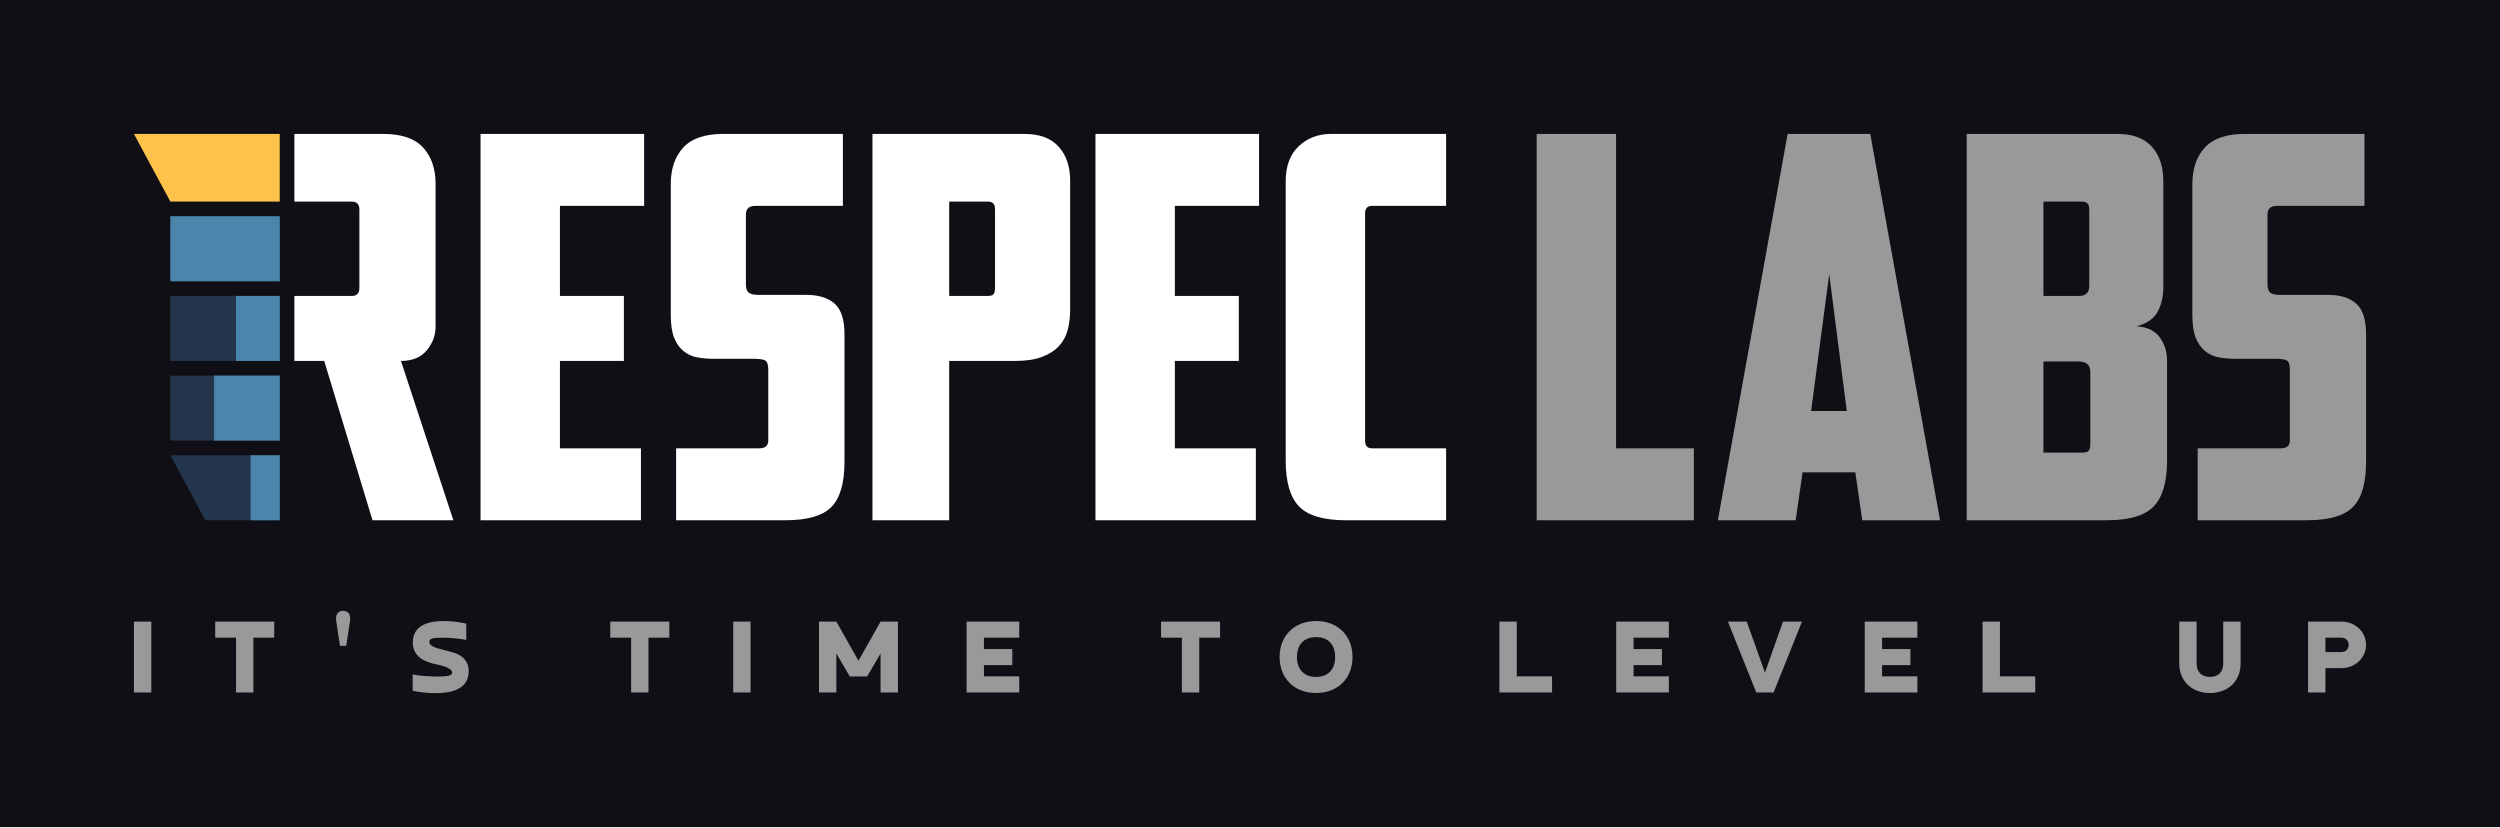
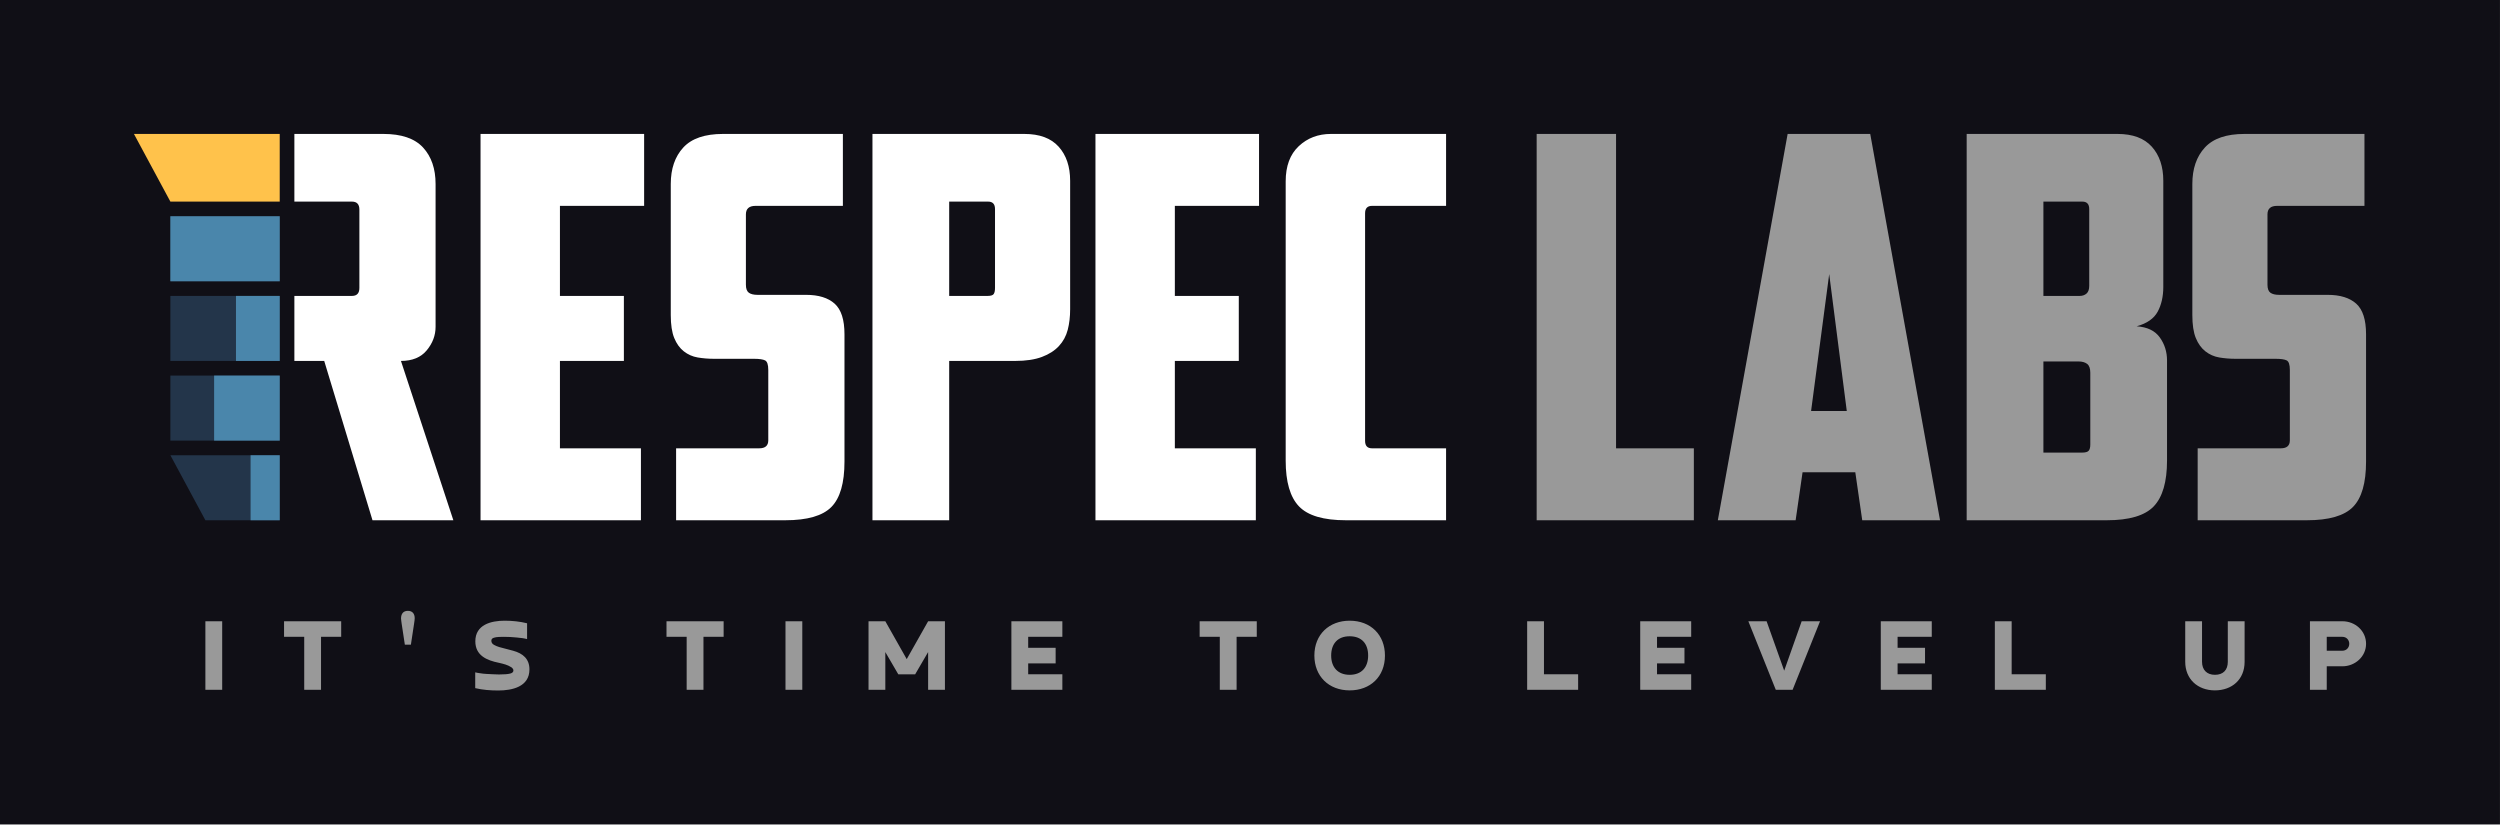
- <svg xmlns="http://www.w3.org/2000/svg" viewBox="-5.027 0.473 93.833 31.042">
-   <rect x="-5.027" y="0.473" width="93.833" height="31.042" fill="#100F16" />
+ <svg xmlns="http://www.w3.org/2000/svg" viewBox="-5.027 0.473 93.834 30.944">
+   <rect x="-5.027" y="0.473" width="93.833" height="30.944" fill="#100F16" />
  <rect x="1.368" y="8.590" width="4.104" height="2.440" fill="#23354A" />
  <rect x="1.368" y="8.590" width="4.104" height="2.440" fill="#4A86AB" />
  <rect x="1.368" y="11.580" width="4.104" height="2.440" fill="#23354A" />
  <rect x="3.830" y="11.580" width="1.642" height="2.440" fill="#4A86AB" />
  <rect x="1.368" y="14.570" width="4.104" height="2.440" fill="#23354A" />
  <rect x="3.010" y="14.570" width="2.462" height="2.440" fill="#4A86AB" />
  <polygon points="1.368,17.560 5.472,17.560 5.472,20.000 2.682,20.000" fill="#23354A" />
  <rect x="4.378" y="17.560" width="1.094" height="2.440" fill="#4A86AB" />
  <polygon points="0.000,5.5 5.472,5.5 5.472,8.04 1.368,8.04" fill="#FFC24B" />
  <path d="M11.322 12.74 c0 0.32 -0.11 0.613 -0.33 0.88 s-0.543 0.4 -0.97 0.4 l1.967 5.98 L8.954 20 L7.142 14.02 L6.022 14.02 L6.022 11.58 L8.182 11.58 c0.187 0 0.28 -0.1 0.28 -0.3 l0 -2.94 c0 -0.2 -0.093 -0.3 -0.28 -0.3 L6.022 8.04 L6.022 5.5 L9.362 5.5 c0.68 0 1.177 0.17 1.49 0.51 s0.47 0.797 0.47 1.37 l0 5.36 z" fill="#FFFFFF" />
  <g transform="translate(3.7094,0)">
    <path d="M 9.3,5.5 L 15.44,5.5 L 15.44,8.2 L 12.28,8.2 L 12.28,11.58 L 14.68,11.58 L 14.68,14.02 L 12.28,14.02 L 12.28,17.3 L 15.32,17.3 L 15.32,20 L 9.3,20 L 9.3,5.5 L 9.3,5.5  M 16.64,20.0 L 16.64,17.3 L 19.76,17.3 C 19.987,17.3 20.1,17.2 20.1,17.0 L 20.1,14.36 C 20.1,14.16 20.06,14.04 19.98,14.0 C 19.9,13.96 19.76,13.94 19.56,13.94 L 18.06,13.94 C 17.847,13.94 17.643,13.923 17.45,13.89 C 17.257,13.857 17.083,13.78 16.93,13.66 C 16.777,13.54 16.657,13.373 16.57,13.16 C 16.483,12.947 16.44,12.66 16.44,12.3 L 16.44,7.38 C 16.44,6.807 16.597,6.35 16.91,6.01 C 17.223,5.67 17.72,5.5 18.4,5.5 L 22.9,5.5 L 22.9,8.2 L 19.62,8.2 C 19.38,8.2 19.26,8.307 19.26,8.52 L 19.26,11.16 C 19.26,11.307 19.297,11.407 19.37,11.46 C 19.443,11.513 19.553,11.54 19.7,11.54 L 21.52,11.54 C 21.987,11.54 22.343,11.65 22.59,11.87 C 22.837,12.09 22.96,12.473 22.96,13.02 L 22.96,17.8 C 22.96,18.6 22.797,19.167 22.47,19.5 C 22.143,19.833 21.567,20.0 20.74,20.0 L 16.64,20.0 L 16.64,20.0  M 26.89,8.04 L 26.89,11.58 L 28.33,11.58 C 28.45,11.58 28.527,11.557 28.56,11.51 C 28.593,11.463 28.61,11.387 28.61,11.28 L 28.61,8.32 C 28.61,8.133 28.523,8.04 28.35,8.04 L 26.89,8.04 L 26.89,8.04  M 29.71,5.5 C 30.283,5.5 30.713,5.66 31,5.98 C 31.287,6.3 31.43,6.727 31.43,7.26 L 31.43,12.08 C 31.43,12.36 31.4,12.617 31.34,12.85 C 31.28,13.083 31.17,13.287 31.01,13.46 C 30.85,13.633 30.637,13.77 30.37,13.87 C 30.103,13.97 29.77,14.02 29.37,14.02 L 26.89,14.02 L 26.89,20 L 24.01,20 L 24.01,5.5 L 29.71,5.5 L 29.71,5.5  M 32.38,5.5 L 38.52,5.5 L 38.52,8.2 L 35.36,8.2 L 35.36,11.58 L 37.76,11.58 L 37.76,14.02 L 35.36,14.02 L 35.36,17.3 L 38.4,17.3 L 38.4,20 L 32.38,20 L 32.38,5.5 L 32.38,5.5  M 41.78,20.0 C 40.94,20.0 40.353,19.827 40.02,19.48 C 39.687,19.133 39.52,18.56 39.52,17.76 L 39.52,7.28 C 39.52,6.707 39.683,6.267 40.01,5.96 C 40.337,5.653 40.74,5.5 41.22,5.5 L 45.54,5.5 L 45.54,8.2 L 42.76,8.2 C 42.587,8.2 42.5,8.293 42.5,8.48 L 42.5,17.02 C 42.5,17.207 42.587,17.3 42.76,17.3 L 45.54,17.3 L 45.54,20.0 L 41.78,20.0 " fill="#FFFFFF" />
    <path d="M 48.94,5.5 L 51.92,5.5 L 51.92,17.3 L 54.84,17.3 L 54.84,20.0 L 48.94,20.0 L 48.94,5.5  M 58.92,18.2 L 58.66,20.0 L 55.74,20.0 L 58.36,5.5 L 61.46,5.5 L 64.08,20.0 L 61.16,20.0 L 60.9,18.2 L 58.92,18.2  M 59.24,15.9 L 60.58,15.9 L 59.92,10.76 L 59.24,15.9  M 67.96,8.04 L 67.96,11.58 L 69.32,11.58 C 69.427,11.58 69.513,11.55 69.58,11.49 C 69.647,11.43 69.68,11.333 69.68,11.2 L 69.68,8.32 C 69.68,8.133 69.593,8.04 69.42,8.04 L 67.96,8.04 L 67.96,8.04  M 69.72,14.46 C 69.72,14.3 69.68,14.19 69.6,14.13 C 69.52,14.07 69.413,14.04 69.28,14.04 L 67.96,14.04 L 67.96,17.46 L 69.42,17.46 C 69.54,17.46 69.62,17.437 69.66,17.39 C 69.7,17.343 69.72,17.267 69.72,17.16 L 69.72,14.46  M 72.46,11.24 C 72.46,11.6 72.39,11.91 72.25,12.17 C 72.11,12.43 71.847,12.613 71.46,12.72 C 71.86,12.747 72.15,12.887 72.33,13.14 C 72.51,13.393 72.6,13.68 72.6,14 L 72.6,17.76 C 72.6,18.56 72.433,19.133 72.1,19.48 C 71.767,19.827 71.18,20 70.34,20 L 65.08,20 L 65.08,5.5 L 70.74,5.5 C 71.313,5.5 71.743,5.66 72.03,5.98 C 72.317,6.3 72.46,6.727 72.46,7.26 L 72.46,11.24 L 72.46,11.24  M 73.75,20.0 L 73.75,17.3 L 76.87,17.3 C 77.097,17.3 77.21,17.2 77.21,17.0 L 77.21,14.36 C 77.21,14.16 77.17,14.04 77.09,14.0 C 77.01,13.96 76.87,13.94 76.67,13.94 L 75.17,13.94 C 74.957,13.94 74.753,13.923 74.56,13.89 C 74.367,13.857 74.193,13.78 74.04,13.66 C 73.887,13.54 73.767,13.373 73.68,13.16 C 73.593,12.947 73.55,12.66 73.55,12.3 L 73.55,7.38 C 73.55,6.807 73.707,6.35 74.02,6.01 C 74.333,5.67 74.83,5.5 75.51,5.5 L 80.01,5.5 L 80.01,8.2 L 76.73,8.2 C 76.49,8.2 76.37,8.307 76.37,8.52 L 76.37,11.16 C 76.37,11.307 76.407,11.407 76.48,11.46 C 76.553,11.513 76.663,11.54 76.81,11.54 L 78.63,11.54 C 79.097,11.54 79.453,11.65 79.7,11.87 C 79.947,12.09 80.07,12.473 80.07,13.02 L 80.07,17.8 C 80.07,18.6 79.907,19.167 79.58,19.5 C 79.253,19.833 78.677,20.0 77.85,20.0 L 73.75,20.0" fill="#999999" />
  </g>
-   <path d="M1.12 7.76 l3 0 l0 12.24 l-3 0 l0 -12.24 z M15.164 7.76 l10.2 0 l0 2.78 l-3.6 0 l0 9.46 l-3 0 l0 -9.46 l-3.6 0 l0 -2.78 z M38.388 8.12 l-0.58 3.82 l-1.08 0 l-0.58 -3.82 c-0.02 -0.18 -0.04 -0.32 -0.06 -0.46 s-0.04 -0.26 -0.04 -0.4 c0 -0.8 0.38 -1.36 1.22 -1.36 c0.82 0 1.22 0.52 1.22 1.32 c0 0.22 -0.04 0.52 -0.1 0.9 z M49.292 19.7 l0 -2.82 c0.24 0.06 0.54 0.12 0.88 0.16 c0.34 0.06 0.7 0.1 1.08 0.12 s0.76 0.04 1.16 0.06 s0.78 0.04 1.12 0.04 c0.94 0 1.6 -0.06 2 -0.16 c0.38 -0.1 0.58 -0.28 0.58 -0.56 c0 -0.24 -0.18 -0.42 -0.36 -0.56 c-0.66 -0.44 -1.44 -0.62 -2.22 -0.8 c-2.2 -0.44 -4.22 -1.32 -4.22 -3.84 c0 -2.98 2.82 -3.68 5.24 -3.68 c1.34 0 2.7 0.14 4 0.46 l0 2.82 c-0.2 -0.06 -0.46 -0.1 -0.78 -0.16 c-0.34 -0.04 -0.68 -0.08 -1.06 -0.12 c-0.78 -0.08 -1.52 -0.12 -2.3 -0.12 c-0.44 0 -1.36 0 -1.78 0.16 c-0.28 0.1 -0.46 0.22 -0.46 0.54 c0 0.16 0.04 0.3 0.12 0.42 c0.08 0.14 0.22 0.24 0.4 0.34 c0.54 0.3 1.24 0.48 1.84 0.62 c0.5 0.12 1 0.26 1.52 0.4 c1.76 0.48 2.92 1.46 2.92 3.34 c0 3.1 -3.08 3.76 -5.56 3.76 c-1.36 0 -2.78 -0.1 -4.12 -0.42 z M83.44 7.76 l10.2 0 l0 2.78 l-3.6 0 l0 9.46 l-3 0 l0 -9.46 l-3.6 0 l0 -2.78 z M104.684 7.76 l3 0 l0 12.24 l-3 0 l0 -12.24 z M122.508 13.26 l0 6.74 l-3 0 l0 -12.24 l3 0 l3.82 6.76 l3.82 -6.76 l3 0 l0 12.24 l-3 0 l0 -6.74 l-2.32 3.98 l-3 0 z M145.012 7.76 l9.1 0 l0 2.78 l-6.1 0 l0 1.96 l4.9 0 l0 2.78 l-4.9 0 l0 1.94 l6.1 0 l0 2.78 l-9.1 0 l0 -12.24 z M178.62 7.76 l10.2 0 l0 2.78 l-3.6 0 l0 9.46 l-3 0 l0 -9.46 l-3.6 0 l0 -2.78 z M205.404 17.32 c2.18 0 3.3 -1.4 3.3 -3.44 c0 -2.16 -1.2 -3.44 -3.3 -3.44 c-2.2 0 -3.3 1.4 -3.3 3.44 c0 2.12 1.22 3.44 3.3 3.44 z M205.404 20.1 c-3.76 0 -6.3 -2.56 -6.3 -6.22 c0 -3.78 2.66 -6.22 6.3 -6.22 c3.78 0 6.3 2.54 6.3 6.22 c0 3.8 -2.64 6.22 -6.3 6.22 z M246.192 17.22 l0 2.78 l-9.1 0 l0 -12.24 l3 0 l0 9.46 l6.1 0 z M257.276 7.76 l9.1 0 l0 2.78 l-6.1 0 l0 1.96 l4.9 0 l0 2.78 l-4.9 0 l0 1.94 l6.1 0 l0 2.78 l-9.1 0 l0 -12.24 z M286.1 7.76 l3.28 0 l-4.9 12.24 l-3 0 l-4.9 -12.24 l3.26 0 l3.14 8.82 z M300.224 7.76 l9.1 0 l0 2.78 l-6.1 0 l0 1.96 l4.9 0 l0 2.78 l-4.9 0 l0 1.94 l6.1 0 l0 2.78 l-9.1 0 l0 -12.24 z M329.688 17.22 l0 2.78 l-9.1 0 l0 -12.24 l3 0 l0 9.46 l6.1 0 z M362.176 7.76 l3 0 l0 7.24 c0 3.18 -2.28 5.1 -5.3 5.1 c-3.1 0 -5.3 -2.04 -5.3 -5.1 l0 -7.24 l3 0 l0 7.24 c0 1.44 0.86 2.32 2.3 2.32 c1.48 0 2.3 -0.86 2.3 -2.32 l0 -7.24 z M376.84 20 l0 -12.24 l5.8 0 c2.28 0 4.22 1.72 4.22 4.02 c0 2.32 -2 4.02 -4.22 4.02 l-2.8 0 l0 4.2 l-3 0 z M382.64 10.54 l-2.8 0 l0 2.48 l2.8 0 c0.7 0 1.22 -0.54 1.22 -1.24 s-0.52 -1.24 -1.22 -1.24 z" fill="#999999" transform="translate(-0.2433,22.1186) scale(0.21719)" />
+   <path d="M1.12 7.76 l3 0 l0 12.24 l-3 0 l0 -12.24 z M15.164 7.76 l10.2 0 l0 2.78 l-3.6 0 l0 9.46 l-3 0 l0 -9.46 l-3.6 0 l0 -2.78 z M38.388 8.12 l-0.58 3.82 l-1.08 0 l-0.58 -3.82 c-0.02 -0.18 -0.04 -0.32 -0.06 -0.46 s-0.04 -0.26 -0.04 -0.4 c0 -0.8 0.38 -1.36 1.22 -1.36 c0.82 0 1.22 0.52 1.22 1.32 c0 0.22 -0.04 0.52 -0.1 0.9 z M49.292 19.7 l0 -2.82 c0.24 0.06 0.54 0.12 0.88 0.16 c0.34 0.06 0.7 0.1 1.08 0.12 s0.76 0.04 1.16 0.06 s0.78 0.04 1.12 0.04 c0.94 0 1.6 -0.06 2 -0.16 c0.38 -0.1 0.58 -0.28 0.58 -0.56 c0 -0.24 -0.18 -0.42 -0.36 -0.56 c-0.66 -0.44 -1.44 -0.62 -2.22 -0.8 c-2.2 -0.44 -4.22 -1.32 -4.22 -3.84 c0 -2.98 2.82 -3.68 5.24 -3.68 c1.34 0 2.7 0.14 4 0.46 l0 2.82 c-0.2 -0.06 -0.46 -0.1 -0.78 -0.16 c-0.34 -0.04 -0.68 -0.08 -1.06 -0.12 c-0.78 -0.08 -1.52 -0.12 -2.3 -0.12 c-0.44 0 -1.36 0 -1.78 0.16 c-0.28 0.1 -0.46 0.22 -0.46 0.54 c0 0.16 0.04 0.3 0.12 0.42 c0.08 0.14 0.22 0.24 0.4 0.34 c0.54 0.3 1.24 0.48 1.84 0.62 c0.5 0.12 1 0.26 1.52 0.4 c1.76 0.48 2.92 1.46 2.92 3.34 c0 3.1 -3.08 3.76 -5.56 3.76 c-1.36 0 -2.78 -0.1 -4.12 -0.42 z M83.44 7.76 l10.2 0 l0 2.78 l-3.6 0 l0 9.46 l-3 0 l0 -9.46 l-3.6 0 l0 -2.78 z M104.684 7.76 l3 0 l0 12.24 l-3 0 l0 -12.24 z M122.508 13.26 l0 6.74 l-3 0 l0 -12.24 l3 0 l3.82 6.76 l3.82 -6.76 l3 0 l0 12.24 l-3 0 l0 -6.74 l-2.32 3.98 l-3 0 z M145.012 7.76 l9.1 0 l0 2.78 l-6.1 0 l0 1.96 l4.9 0 l0 2.78 l-4.9 0 l0 1.94 l6.1 0 l0 2.78 l-9.1 0 l0 -12.24 z M178.62 7.76 l10.2 0 l0 2.78 l-3.6 0 l0 9.46 l-3 0 l0 -9.46 l-3.6 0 l0 -2.78 z M205.404 17.32 c2.18 0 3.3 -1.4 3.3 -3.44 c0 -2.16 -1.2 -3.44 -3.3 -3.44 c-2.2 0 -3.3 1.4 -3.3 3.44 c0 2.12 1.22 3.44 3.3 3.44 z M205.404 20.1 c-3.76 0 -6.3 -2.56 -6.3 -6.22 c0 -3.78 2.66 -6.22 6.3 -6.22 c3.78 0 6.3 2.54 6.3 6.22 c0 3.8 -2.64 6.22 -6.3 6.22 z M246.192 17.22 l0 2.78 l-9.1 0 l0 -12.24 l3 0 l0 9.46 l6.1 0 z M257.276 7.76 l9.1 0 l0 2.78 l-6.1 0 l0 1.96 l4.9 0 l0 2.78 l-4.9 0 l0 1.94 l6.1 0 l0 2.78 l-9.1 0 l0 -12.24 z M286.1 7.76 l3.28 0 l-4.9 12.24 l-3 0 l-4.9 -12.24 l3.26 0 l3.14 8.82 z M300.224 7.76 l9.1 0 l0 2.78 l-6.1 0 l0 1.96 l4.9 0 l0 2.78 l-4.9 0 l0 1.94 l6.1 0 l0 2.78 l-9.1 0 l0 -12.24 z M329.688 17.22 l0 2.78 l-9.1 0 l0 -12.24 l3 0 l0 9.46 l6.1 0 z M362.176 7.76 l3 0 l0 7.24 c0 3.18 -2.28 5.1 -5.3 5.1 c-3.1 0 -5.3 -2.04 -5.3 -5.1 l0 -7.24 l3 0 l0 7.24 c0 1.44 0.86 2.32 2.3 2.32 c1.48 0 2.3 -0.86 2.3 -2.32 l0 -7.24 z M376.84 20 l0 -12.24 l5.8 0 c2.28 0 4.22 1.72 4.22 4.02 c0 2.32 -2 4.02 -4.22 4.02 l-2.8 0 l0 4.2 l-3 0 z M382.64 10.54 l-2.8 0 l0 2.48 l2.8 0 c0.7 0 1.22 -0.54 1.22 -1.24 s-0.52 -1.24 -1.22 -1.24 z" fill="#999999" transform="translate(2.4465,22.1596) scale(0.21024)" />
</svg>
